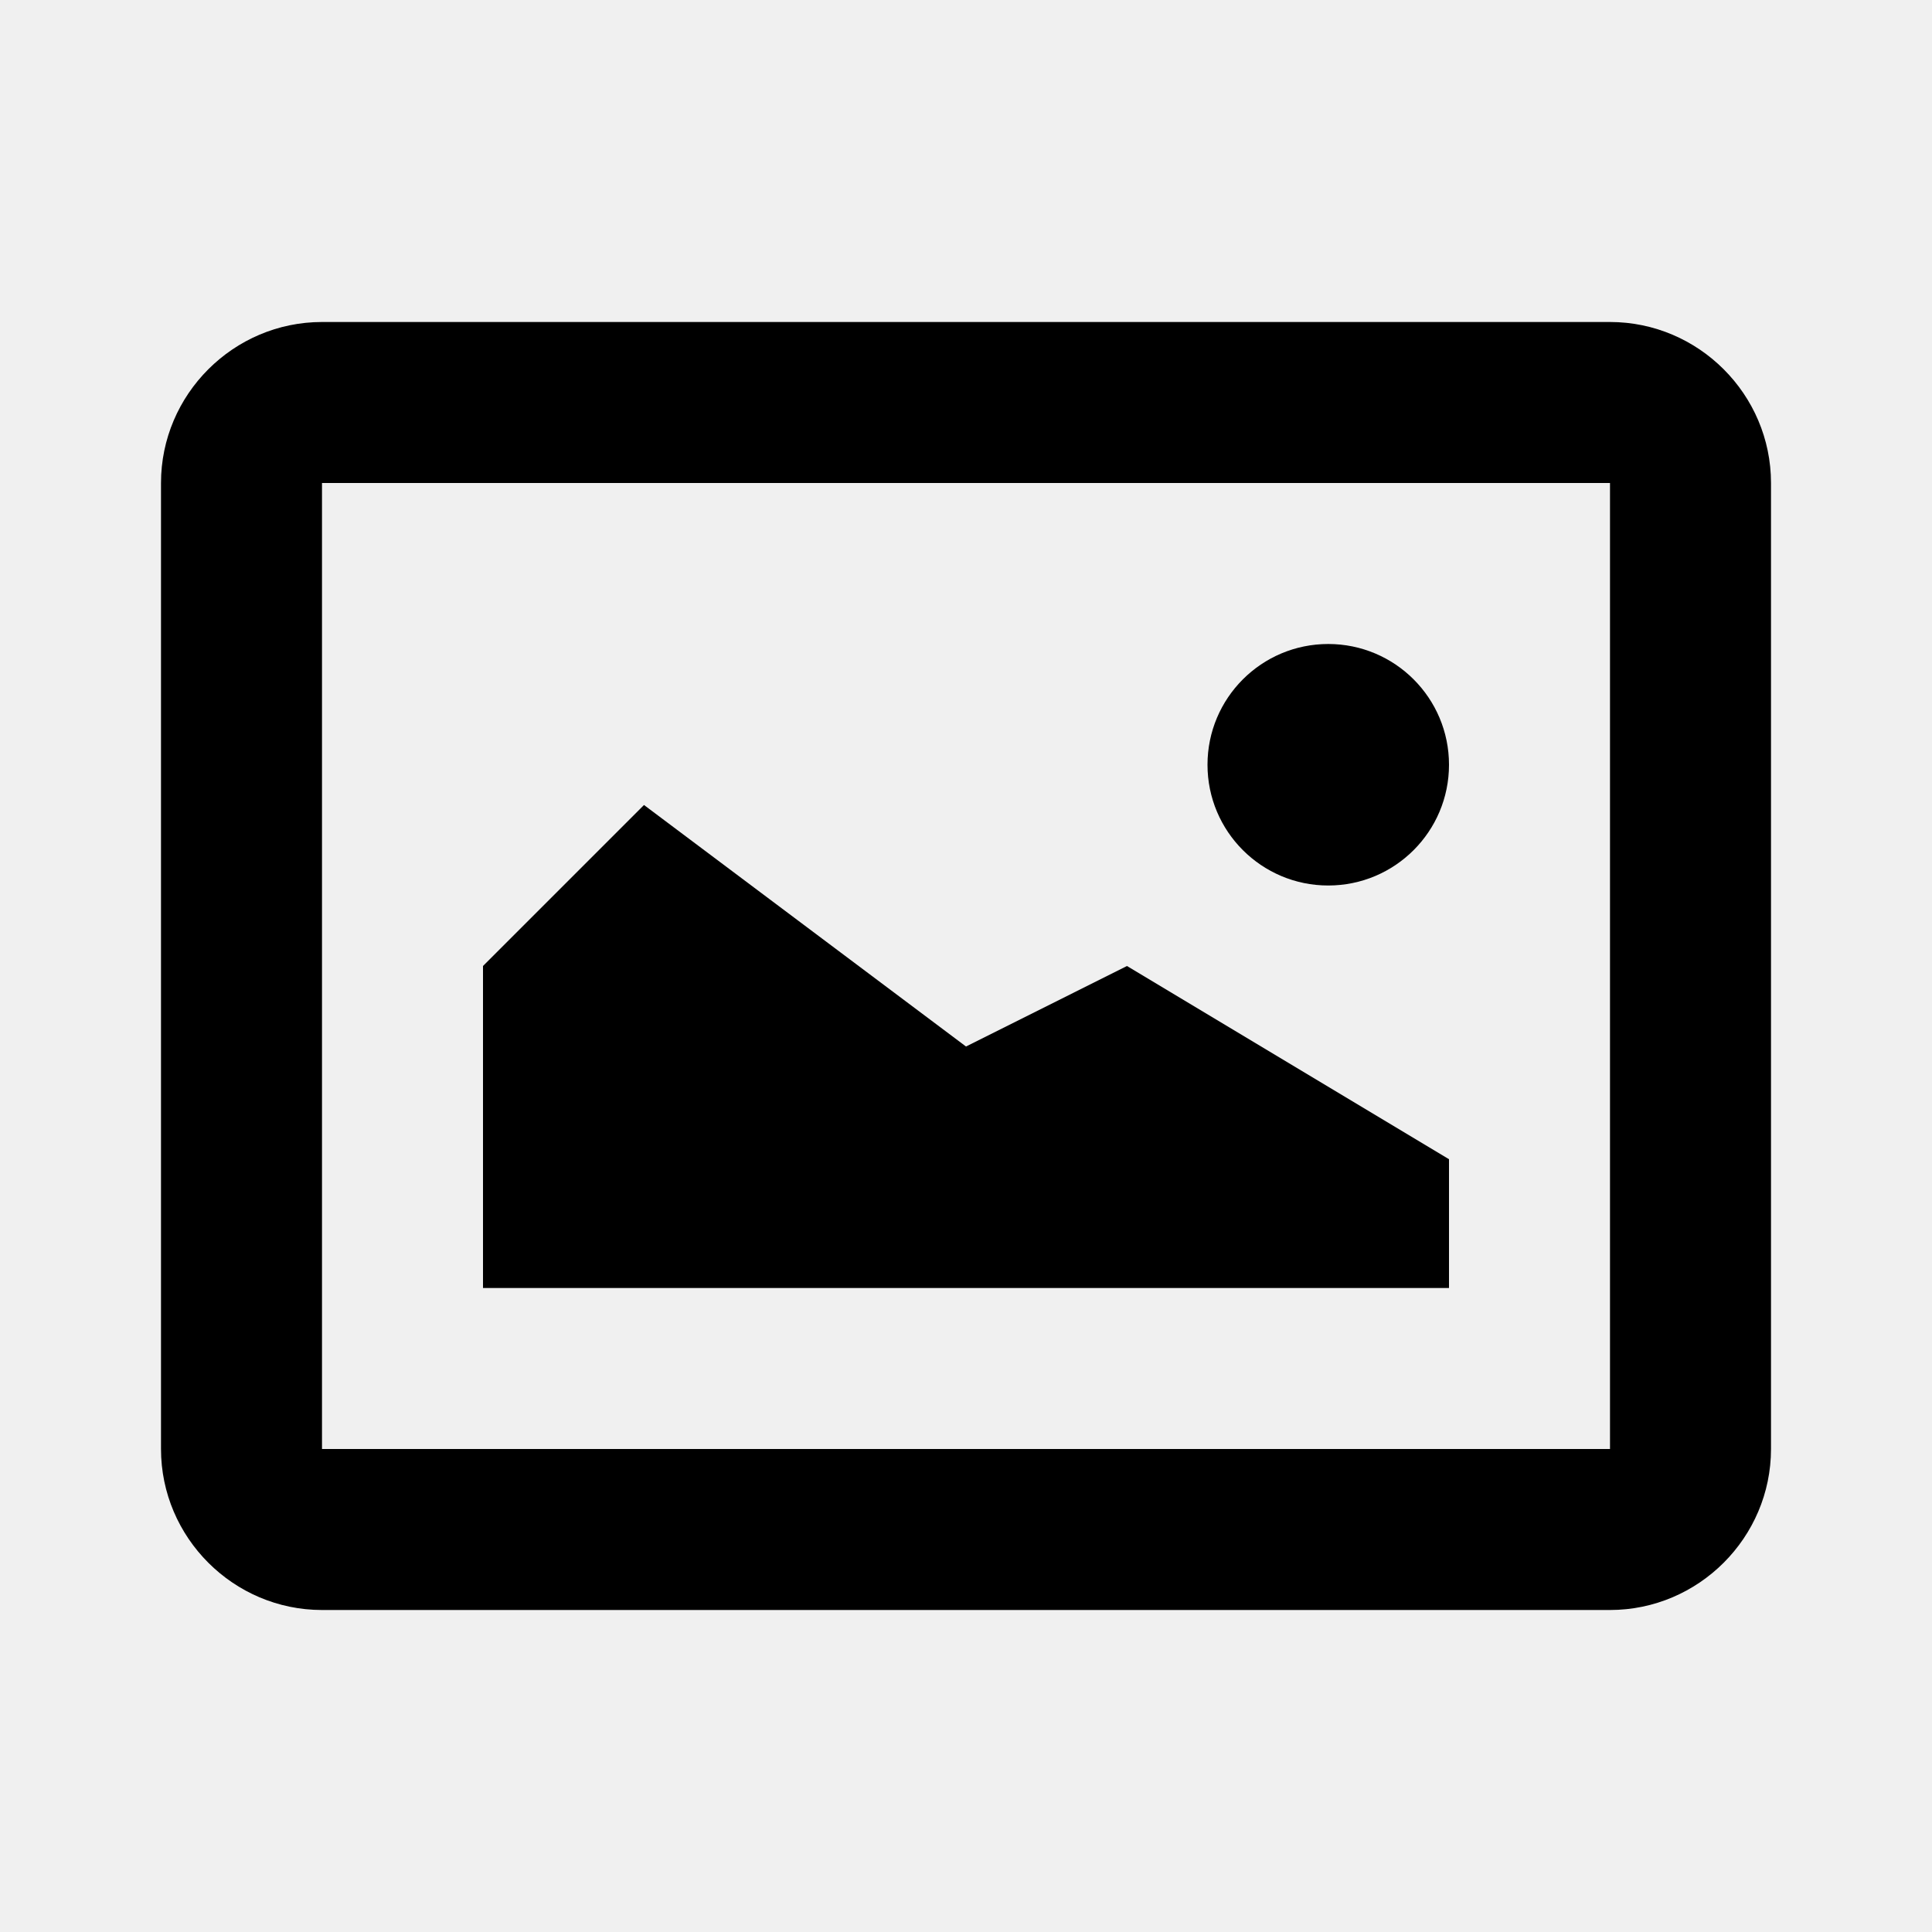
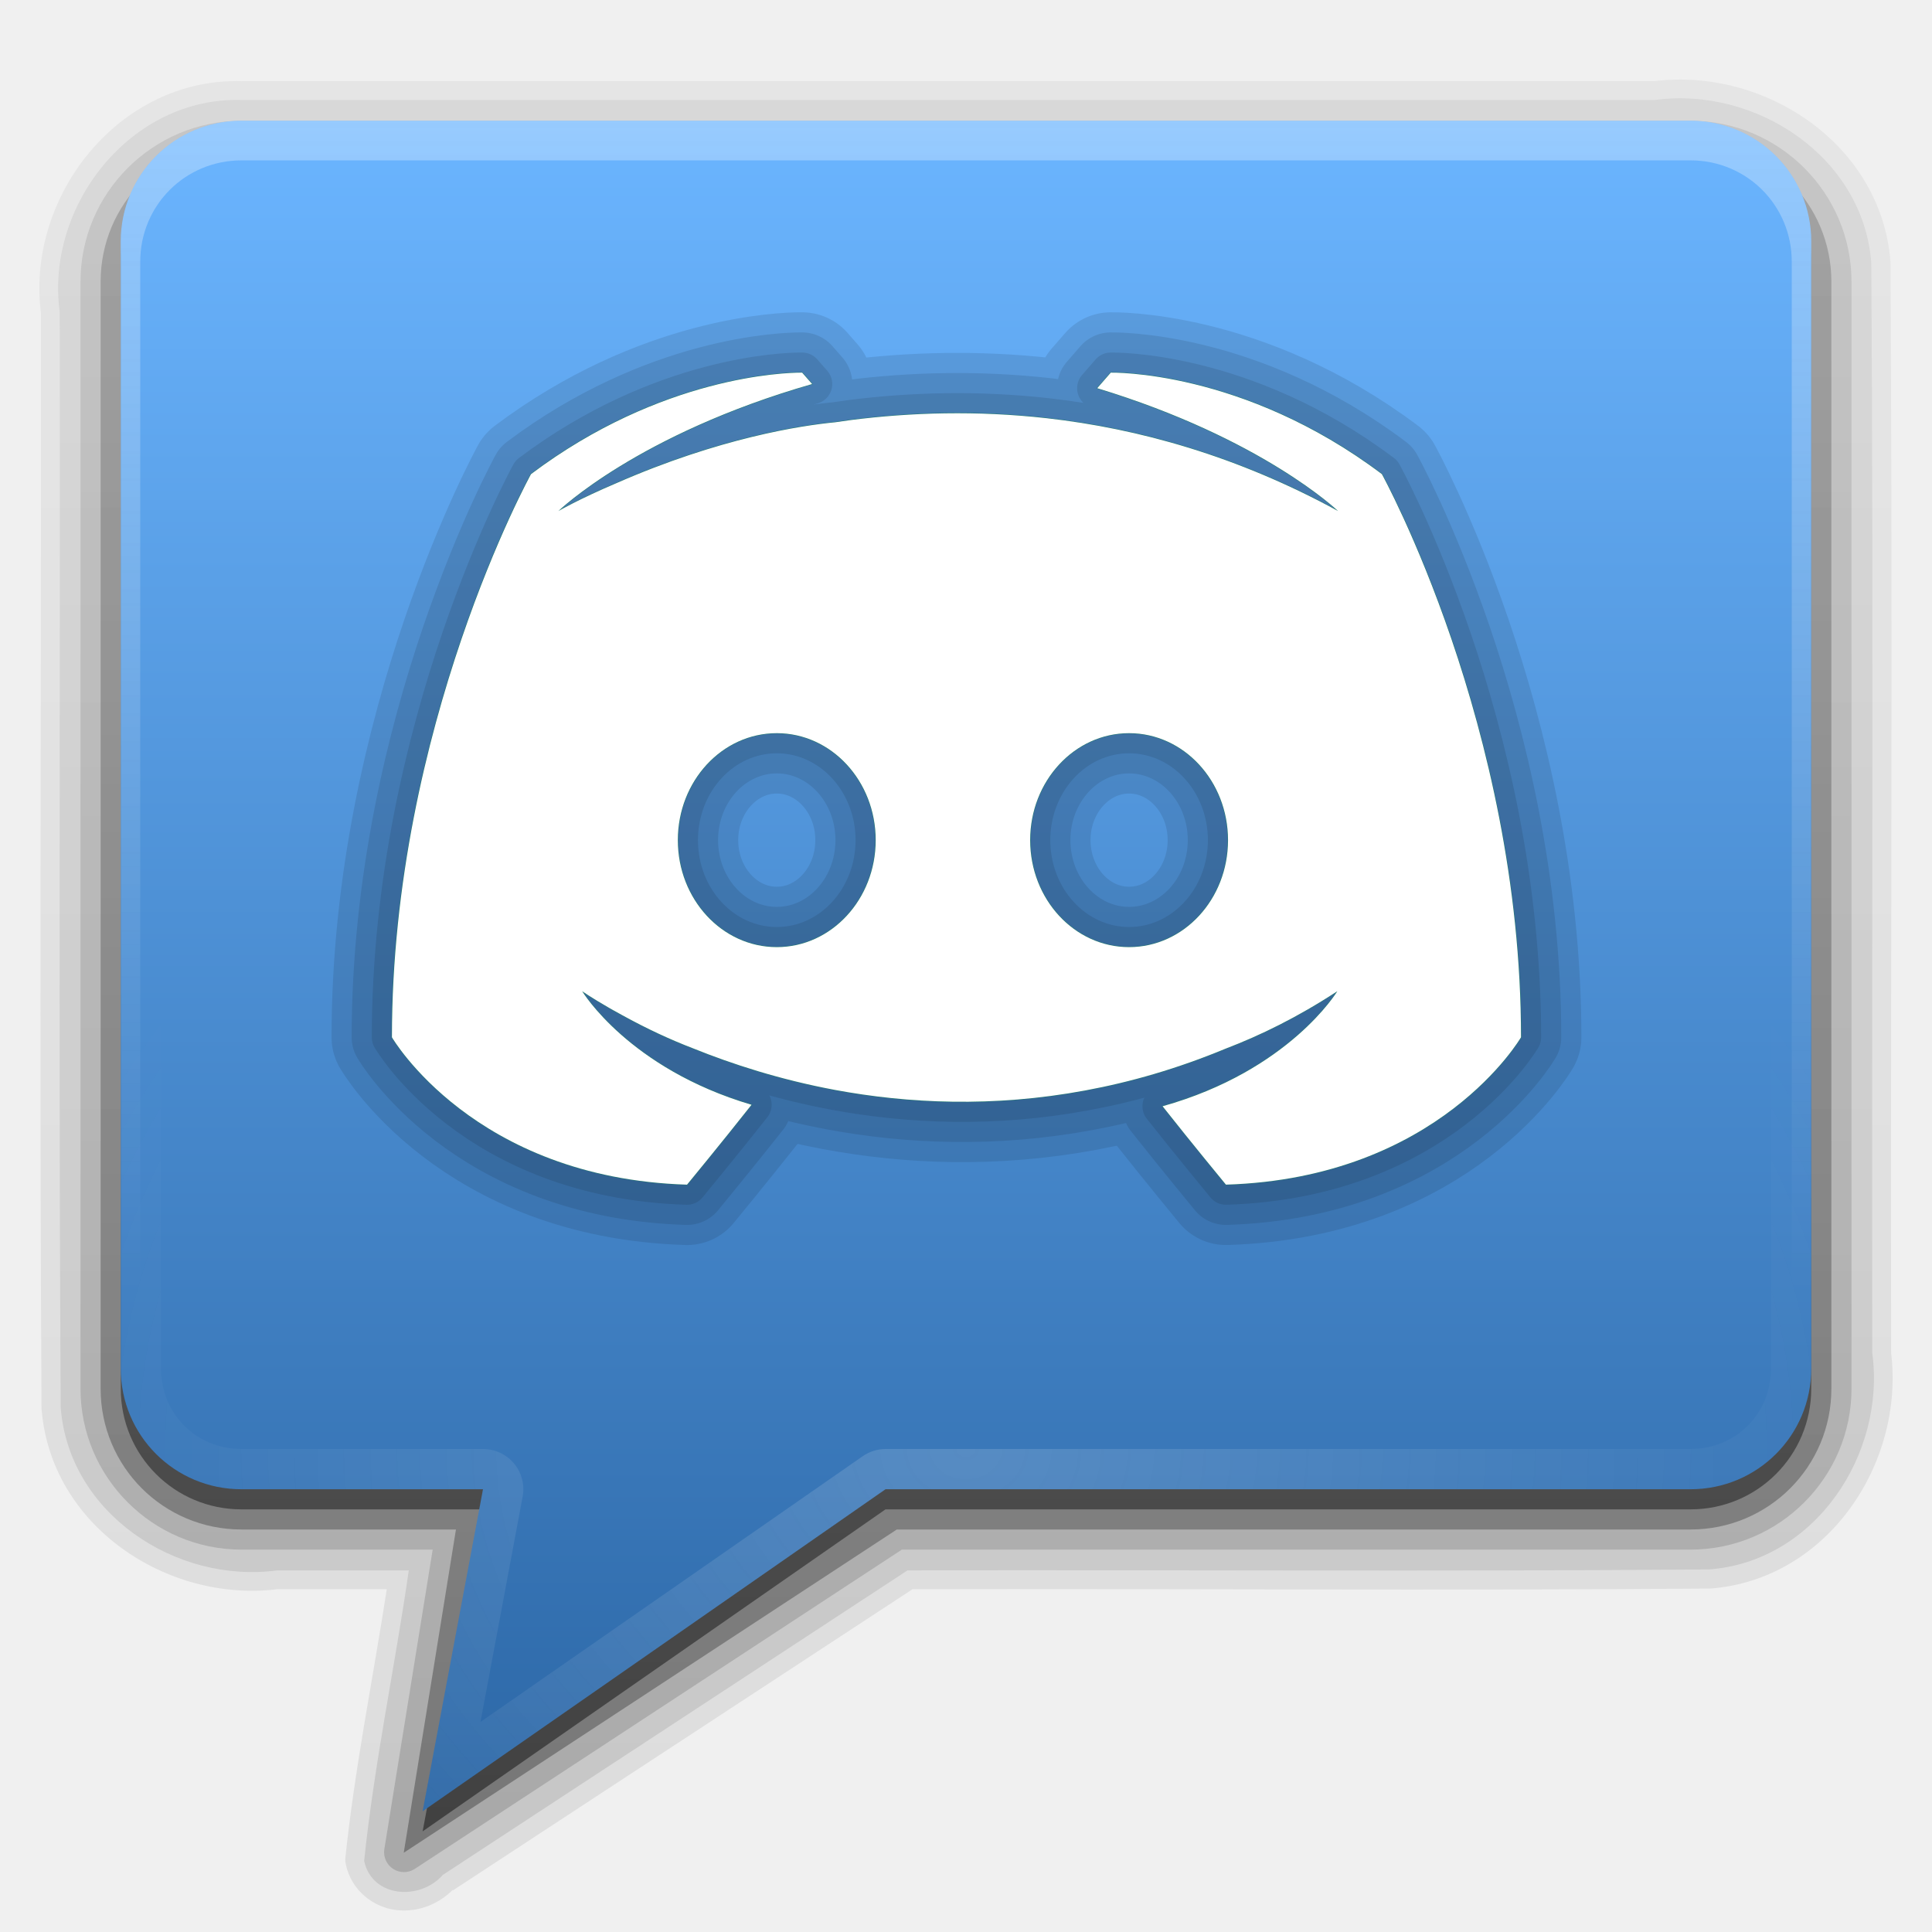
- <svg xmlns="http://www.w3.org/2000/svg" enable-background="new 0 0 24 24" id="Layer_1" version="1.0" viewBox="0 0 24 24" xml:space="preserve">
-   <g>
-     <path d="M20,6v12H4V6H20 M20,4H4C2.9,4,2,4.9,2,6v12c0,1.1,0.9,2,2,2h16c1.1,0,2-0.9,2-2V6C22,4.9,21.1,4,20,4L20,4z" />
+ <svg xmlns="http://www.w3.org/2000/svg" xmlns:xlink="http://www.w3.org/1999/xlink" id="svg2408" height="96" width="96" version="1.0">
+   <defs id="defs2410">
+     <linearGradient id="linearGradient4285">
+       <stop offset="0" style="stop-color:#fefefe;stop-opacity:1" id="stop4287" />
+       <stop offset="0.5" style="stop-color:#fefefe;stop-opacity:0.709" id="stop5732" />
+       <stop offset="1" style="stop-color:#fefefe;stop-opacity:0" id="stop4289" />
+     </linearGradient>
+     <linearGradient id="linearGradient4239">
+       <stop offset="0" style="stop-color:#e2f39e;stop-opacity:0" id="stop5734" />
+       <stop offset="0.3" style="stop-color:#e0f298;stop-opacity:0.291" id="stop5736" />
+       <stop offset="1" style="stop-color:#e0f297;stop-opacity:0.165" id="stop4243" />
+     </linearGradient>
+     <linearGradient gradientTransform="scale(1.005865,0.994169)" gradientUnits="userSpaceOnUse" id="ButtonShadow" y2="7.017" x2="45.448" y1="92.54" x1="45.448">
+       <stop offset="0" style="stop-color:#000000;stop-opacity:1" id="stop3750" />
+       <stop offset="1" style="stop-color:#000000;stop-opacity:0.588" id="stop3752" />
+     </linearGradient>
+     <linearGradient id="linearGradient3737">
+       <stop offset="0" style="stop-color:#fefefe;stop-opacity:1" id="stop3739" />
+       <stop offset="1" style="stop-color:#fefefe;stop-opacity:0" id="stop3741" />
+     </linearGradient>
+     <linearGradient id="linearGradient3700">
+       <stop offset="0" style="stop-color:#2276c5;stop-opacity:1" id="stop3702" />
+       <stop offset="1" style="stop-color:#68baf4;stop-opacity:1" id="stop3704" />
+     </linearGradient>
+     <filter id="filter3174" color-interpolation-filters="sRGB">
+       <feGaussianBlur stdDeviation="1.71" id="feGaussianBlur3176" />
+     </filter>
+     <linearGradient gradientUnits="userSpaceOnUse" xlink:href="#linearGradient3737" id="linearGradient3613" y2="138.661" x2="48" y1="20.221" x1="48" />
+     <clipPath id="clipPath3613">
+       <rect style="fill:#fefefe;fill-opacity:1;fill-rule:nonzero;stroke:none" id="rect3615" y="6" x="6" ry="6" rx="6" height="84" width="84" />
+     </clipPath>
+     <linearGradient gradientTransform="translate(-110,0)" gradientUnits="userSpaceOnUse" xlink:href="#linearGradient3700" id="linearGradient3151" y2="5.988" x2="48" y1="90" x1="48" />
+     <linearGradient gradientTransform="translate(-110,0)" gradientUnits="userSpaceOnUse" xlink:href="#linearGradient3737" id="linearGradient3153" y2="63.893" x2="36.357" y1="6" x1="36.357" />
+     <radialGradient gradientTransform="matrix(1.157313,0,0,0.9959077,-117.551,0.1971319)" gradientUnits="userSpaceOnUse" xlink:href="#linearGradient3737" id="radialGradient3155" fy="90.172" fx="48" r="42" cy="90.172" cx="48" />
+     <linearGradient gradientUnits="userSpaceOnUse" id="ButtonColor" y2="0.999" x2="10.32" y1="21" x1="10.32">
+       <stop offset="0" style="stop-color:#2c67a6;stop-opacity:1" id="stop3189" />
+       <stop offset="1" style="stop-color:#6bb5ff;stop-opacity:1" id="stop3191" />
+     </linearGradient>
+     <linearGradient gradientUnits="userSpaceOnUse" xlink:href="#ButtonColor" id="linearGradient3948" y2="5.988" x2="48" y1="90" x1="48" />
+     <linearGradient gradientUnits="userSpaceOnUse" xlink:href="#linearGradient3737" id="linearGradient3967" y2="64.215" x2="44" y1="6" x1="44" />
+     <radialGradient gradientTransform="matrix(1.142857,0,0,0.952381,-6.857143,3.428571)" gradientUnits="userSpaceOnUse" xlink:href="#linearGradient3737" id="radialGradient3982" fy="72" fx="48" r="42" cy="72" cx="48" />
+     <linearGradient gradientTransform="translate(0,1)" gradientUnits="userSpaceOnUse" xlink:href="#ButtonShadow" id="linearGradient3989" y2="5.988" x2="48" y1="90" x1="48" />
+     <linearGradient gradientTransform="translate(-1,1)" gradientUnits="userSpaceOnUse" xlink:href="#ButtonShadow" id="linearGradient4001" y2="5.988" x2="48" y1="90.868" x1="48" />
+     <linearGradient gradientTransform="translate(-1,1)" gradientUnits="userSpaceOnUse" xlink:href="#ButtonShadow" id="linearGradient4009" y2="5.988" x2="48" y1="90.868" x1="48" />
+     <linearGradient gradientTransform="translate(-1,1)" gradientUnits="userSpaceOnUse" xlink:href="#ButtonShadow" id="linearGradient4023" y2="5.988" x2="48" y1="90.868" x1="48" />
+     <linearGradient gradientTransform="translate(-1,1)" gradientUnits="userSpaceOnUse" xlink:href="#ButtonShadow" id="linearGradient4031" y2="5.988" x2="48" y1="90.868" x1="48" />
+     <filter id="filter4055" color-interpolation-filters="sRGB" height="1.388" width="1.388" y="-0.194" x="-0.194">
+       <feGaussianBlur stdDeviation="5.338" id="feGaussianBlur4057" />
+     </filter>
+     <radialGradient gradientTransform="matrix(0.5,0,0,0.5238095,12,17.79762)" gradientUnits="userSpaceOnUse" xlink:href="#linearGradient4285" id="radialGradient5730" fy="34.75" fx="24" r="42" cy="34.75" cx="24" />
+     <linearGradient gradientUnits="userSpaceOnUse" xlink:href="#linearGradient4239" id="linearGradient5770" y2="24" x2="96" y1="36" x1="44" />
+     <linearGradient gradientUnits="userSpaceOnUse" xlink:href="#linearGradient4239" id="linearGradient5774" y2="48" x2="96" y1="45" x1="42" />
+     <linearGradient gradientUnits="userSpaceOnUse" xlink:href="#linearGradient4239" id="linearGradient5776" y2="76" x2="82" y1="51" x1="36" />
+     <linearGradient gradientUnits="userSpaceOnUse" xlink:href="#linearGradient4239" id="linearGradient5778" y2="72" x2="48" y1="56" x1="32" />
+     <linearGradient gradientUnits="userSpaceOnUse" xlink:href="#linearGradient4239" id="linearGradient5780" y2="0" x2="8" y1="16.422" x1="11.469" />
+     <linearGradient gradientUnits="userSpaceOnUse" xlink:href="#linearGradient4239" id="linearGradient5782" y2="6" x2="39" y1="16" x1="32" />
+     <linearGradient gradientUnits="userSpaceOnUse" xlink:href="#linearGradient4239" id="linearGradient5784" y2="1" x2="70" y1="23" x1="42" />
+   </defs>
+   <g style="display:none" id="layer2">
+     <rect style="opacity:0.9;fill:url(#ButtonShadow);fill-opacity:1;fill-rule:nonzero;stroke:none;filter:url(#filter3174)" id="rect3745" y="7" x="5" ry="6" rx="6" height="85" width="86" />
  </g>
-   <polygon points="8,10 12,13 14,12 18,14.4 18,16 6,16 6,12 " />
-   <circle cx="16.5" cy="9.5" r="1.5" />
+   <g id="layer3">
+     <path style="opacity:0.08;fill:url(#linearGradient4031);fill-opacity:1;fill-rule:nonzero;stroke:none" id="path4029" d="m 12,4.031 c -6.07,-0.162 -10.691,5.69 -9.969,11.5 7.16e-5,0.042 -7.01e-5,0.083 0,0.125 0.03,18.086 -0.078,36.153 0.031,54.25 a 0.932,0.932 0 0 0 0,0.062 c 0.43,5.832 6.217,9.675 11.719,9 0.042,-0.005 0.083,0.006 0.125,0 l 5.312,0 c -0.68,4.429 -1.597,8.895 -2.062,13.406 a 0.932,0.932 0 0 0 0.031,0.281 c 0.28,1.294 1.372,2.109 2.469,2.25 1.024,0.132 2.066,-0.225 2.844,-1 l 0,0.031 22.844,-14.969 c 13.185,-0.029 26.363,0.077 39.562,-0.031 a 0.932,0.932 0 0 0 0.062,0 c 5.832,-0.43 9.675,-6.217 9,-11.719 -0.005,-0.042 0.006,-0.083 0,-0.125 -0.03,-18.002 0.078,-35.988 -0.031,-54 a 0.932,0.932 0 0 0 0,-0.062 c -0.43,-5.832 -6.217,-9.675 -11.719,-9 l -0.125,0 -70.062,0 -0.031,0 z" />
+     <path style="opacity:0.1;fill:url(#linearGradient4023);fill-opacity:1;fill-rule:nonzero;stroke:none" id="path4015" d="M 12,4.969 C 6.498,4.803 2.241,10.23 2.969,15.52 c 0.031,18.133 -0.062,36.269 0.047,54.399 0.389,5.28 5.73,8.791 10.758,8.112 2.18,0 4.359,0 6.539,0 -0.694,4.811 -1.723,9.637 -2.219,14.438 0.4,1.847 2.79,1.976 3.91,0.694 C 29.701,88.119 37.397,83.075 45.094,78.031 58.369,78 71.647,78.093 84.92,77.984 90.2,77.595 93.711,72.254 93.031,67.226 93,49.178 93.094,31.127 92.984,13.08 92.595,7.8 87.254,4.289 82.226,4.969 c -23.409,0 -46.818,0 -70.226,0 z" />
+     <path style="opacity:0.15;fill:url(#linearGradient4009);fill-opacity:1;fill-rule:nonzero;stroke:none" id="path4007" d="M 12,6 C 7.592,6 4,9.592 4,14 l 0,55 c 0,4.408 3.592,8 8,8 l 9.5,0 -2.406,14.906 a 0.987,0.987 0 0 0 1.5,0.969 L 44.812,77 84,77 c 4.408,0 8,-3.592 8,-8 L 92,14 C 92,9.592 88.408,6 84,6 L 12,6 z" />
+     <path style="opacity:0.3;fill:url(#linearGradient4001);fill-opacity:1;fill-rule:nonzero;stroke:none" id="rect3991" d="M 12,7 C 8.122,7 5,10.122 5,14 l 0,55 c 0,3.878 3.122,7 7,7 L 22.656,76 20.062,92.062 44.562,76 84,76 c 3.878,0 7,-3.122 7,-7 L 91,14 C 91,10.122 87.878,7 84,7 L 12,7 z" />
+     <path style="opacity:0.45;fill:url(#linearGradient3989);fill-opacity:1;fill-rule:nonzero;stroke:none" id="path3984" d="M 12,7 C 8.676,7 6,9.676 6,13 l 0,56 c 0,3.324 2.676,6 6,6 l 12,0 -3,16 23,-16 40,0 c 3.324,0 6,-2.676 6,-6 L 90,13 C 90,9.676 87.324,7 84,7 L 12,7 z" />
+   </g>
+   <g id="layer1">
+     <path style="fill:url(#linearGradient3948);fill-opacity:1;fill-rule:nonzero;stroke:none" id="rect2419" d="M 12,6 C 8.676,6 6,8.676 6,12 v 56 c 0,3.324 2.676,6 6,6 H 24 L 21,90 44,74 h 40 c 3.324,0 6,-2.676 6,-6 V 12 C 90,8.676 87.324,6 84,6 Z" />
+     <path style="opacity:0.3;fill:url(#linearGradient3967);fill-opacity:1;fill-rule:nonzero;stroke:none" id="path3953" d="M 12,6 C 8.676,6 6,8.676 6,12 v 56 c 0,2.909 2.042,5.317 4.781,5.875 C 8.579,73.337 6.969,71.378 6.969,69 V 13 C 6.969,10.203 9.203,7.969 12,7.969 h 72 c 2.797,0 5.031,2.234 5.031,5.031 v 56 c 0,2.378 -1.61,4.337 -3.812,4.875 C 87.958,73.317 90,70.909 90,68 V 12 C 90,8.676 87.324,6 84,6 Z M 24,74.031 21,90 43.969,74.031 A 0.981,0.981 0 0 0 43.438,74.188 l -21.031,14.625 2.562,-13.625 A 0.981,0.981 0 0 0 24,74.031 Z" />
+     <path style="opacity:0.15;fill:url(#radialGradient3982);fill-opacity:1;fill-rule:nonzero;stroke:none" id="path3969" d="M 12,6 C 8.676,6 6,8.676 6,12 v 56 c 0,3.324 2.676,6 6,6 H 24 L 21,90 44,74 h 40 c 3.324,0 6,-2.676 6,-6 V 12 C 90,8.676 87.324,6 84,6 Z m 0,2 h 72 c 2.251,0 4,1.749 4,4 v 56 c 0,2.251 -1.749,4 -4,4 H 44 a 1.999,1.999 0 0 0 -1.156,0.375 L 23.875,85.562 25.969,74.375 A 1.999,1.999 0 0 0 24,72 H 12 C 9.749,72 8,70.251 8,68 V 12 C 8,9.749 9.749,8 12,8 Z" />
+     <path id="rect825-3" d="m 39.783,18.517 c -0.745,9.81e-4 -6.911,0.161 -13.397,5.042 0,0 -6.911,12.529 -6.911,27.984 0,0 4.054,6.997 14.663,7.322 0,0 1.757,-2.133 3.205,-3.969 -6.108,-1.807 -8.416,-5.643 -8.416,-5.643 0,0 0.468,0.327 1.325,0.819 0.069,0.043 0.139,0.08 0.211,0.12 0.138,0.079 0.288,0.16 0.445,0.246 1.244,0.687 2.426,1.231 3.528,1.653 1.939,0.784 4.319,1.556 7.049,2.066 3.62,0.673 7.851,0.881 12.447,0.026 2.25,-0.416 4.584,-1.085 6.98,-2.081 1.685,-0.643 3.555,-1.549 5.54,-2.85 0,0 -2.376,3.947 -8.684,5.717 1.436,1.82 3.148,3.895 3.148,3.895 10.608,-0.325 14.662,-7.322 14.662,-7.322 0,-15.455 -6.914,-27.984 -6.914,-27.984 -6.915,-5.206 -13.471,-5.041 -13.471,-5.041 l -0.672,0.772 c 8.193,2.486 11.967,6.104 11.967,6.104 -4.994,-2.73 -9.909,-4.096 -14.47,-4.611 -3.482,-0.391 -6.761,-0.287 -9.713,0.087 -0.273,0.035 -0.537,0.076 -0.807,0.114 -1.681,0.162 -5.743,0.772 -10.9,3.038 -1.819,0.774 -2.852,1.372 -2.852,1.372 0,0 3.943,-3.825 12.608,-6.311 l -0.495,-0.565 c 0,0 -0.026,-6.72e-4 -0.075,-5.81e-4 z m -1.184,17.914 c 2.714,0 4.914,2.38 4.914,5.315 0,2.937 -2.2,5.316 -4.914,5.316 -2.718,0 -4.918,-2.379 -4.918,-5.316 0,-2.935 2.2,-5.315 4.918,-5.315 z m 17.503,0 c 2.718,0 4.918,2.38 4.918,5.315 0,2.937 -2.2,5.316 -4.918,5.316 -2.714,0 -4.914,-2.379 -4.914,-5.316 0,-2.935 2.2,-5.315 4.914,-5.315 z" style="opacity:0.1;fill:#000000;fill-opacity:1;stroke:#000000;stroke-width:2;stroke-linejoin:round;stroke-miterlimit:4;stroke-dasharray:none;stroke-dashoffset:0;stroke-opacity:1;paint-order:stroke fill markers" />
+     <path id="rect825-3-6" d="m 39.783,18.517 c -0.745,9.81e-4 -6.911,0.161 -13.397,5.042 0,0 -6.911,12.529 -6.911,27.984 0,0 4.054,6.997 14.663,7.322 0,0 1.757,-2.133 3.205,-3.969 -6.108,-1.807 -8.416,-5.643 -8.416,-5.643 0,0 0.468,0.327 1.325,0.819 0.069,0.043 0.139,0.08 0.211,0.12 0.138,0.079 0.288,0.16 0.445,0.246 1.244,0.687 2.426,1.231 3.528,1.653 1.939,0.784 4.319,1.556 7.049,2.066 3.62,0.673 7.851,0.881 12.447,0.026 2.25,-0.416 4.584,-1.085 6.98,-2.081 1.685,-0.643 3.555,-1.549 5.54,-2.85 0,0 -2.376,3.947 -8.684,5.717 1.436,1.82 3.148,3.895 3.148,3.895 10.608,-0.325 14.662,-7.322 14.662,-7.322 0,-15.455 -6.914,-27.984 -6.914,-27.984 -6.915,-5.206 -13.471,-5.041 -13.471,-5.041 l -0.672,0.772 c 8.193,2.486 11.967,6.104 11.967,6.104 -4.994,-2.73 -9.909,-4.096 -14.47,-4.611 -3.482,-0.391 -6.761,-0.287 -9.713,0.087 -0.273,0.035 -0.537,0.076 -0.807,0.114 -1.681,0.162 -5.743,0.772 -10.9,3.038 -1.819,0.774 -2.852,1.372 -2.852,1.372 0,0 3.943,-3.825 12.608,-6.311 l -0.495,-0.565 c 0,0 -0.026,-6.72e-4 -0.075,-5.81e-4 z m -1.184,17.914 c 2.714,0 4.914,2.38 4.914,5.315 0,2.937 -2.2,5.316 -4.914,5.316 -2.718,0 -4.918,-2.379 -4.918,-5.316 0,-2.935 2.2,-5.315 4.918,-5.315 z m 17.503,0 c 2.718,0 4.918,2.38 4.918,5.315 0,2.937 -2.2,5.316 -4.918,5.316 -2.714,0 -4.914,-2.379 -4.914,-5.316 0,-2.935 2.2,-5.315 4.914,-5.315 z" style="opacity:0.1;fill:#000000;fill-opacity:1;stroke:#000000;stroke-width:4;stroke-linejoin:round;stroke-miterlimit:4;stroke-dasharray:none;stroke-dashoffset:0;stroke-opacity:1;paint-order:stroke fill markers" />
+     <path id="rect825-3-6-7" d="m 39.783,18.517 c -0.745,9.81e-4 -6.911,0.161 -13.397,5.042 0,0 -6.911,12.529 -6.911,27.984 0,0 4.054,6.997 14.663,7.322 0,0 1.757,-2.133 3.205,-3.969 -6.108,-1.807 -8.416,-5.643 -8.416,-5.643 0,0 0.468,0.327 1.325,0.819 0.069,0.043 0.139,0.08 0.211,0.12 0.138,0.079 0.288,0.16 0.445,0.246 1.244,0.687 2.426,1.231 3.528,1.653 1.939,0.784 4.319,1.556 7.049,2.066 3.62,0.673 7.851,0.881 12.447,0.026 2.25,-0.416 4.584,-1.085 6.98,-2.081 1.685,-0.643 3.555,-1.549 5.54,-2.85 0,0 -2.376,3.947 -8.684,5.717 1.436,1.82 3.148,3.895 3.148,3.895 10.608,-0.325 14.662,-7.322 14.662,-7.322 0,-15.455 -6.914,-27.984 -6.914,-27.984 C 61.749,18.353 55.192,18.518 55.192,18.518 L 54.52,19.29 c 8.193,2.486 11.967,6.104 11.967,6.104 -4.994,-2.73 -9.909,-4.096 -14.47,-4.611 -3.482,-0.391 -6.761,-0.287 -9.713,0.087 -0.273,0.035 -0.537,0.076 -0.807,0.114 -1.681,0.162 -5.743,0.772 -10.9,3.038 -1.819,0.774 -2.852,1.372 -2.852,1.372 0,0 3.943,-3.825 12.608,-6.311 l -0.495,-0.565 c 0,0 -0.026,-6.72e-4 -0.075,-5.81e-4 z m -1.184,17.914 c 2.714,0 4.914,2.38 4.914,5.315 0,2.937 -2.2,5.316 -4.914,5.316 -2.718,0 -4.918,-2.379 -4.918,-5.316 0,-2.935 2.2,-5.315 4.918,-5.315 z m 17.503,0 c 2.718,0 4.918,2.38 4.918,5.315 0,2.937 -2.2,5.316 -4.918,5.316 -2.714,0 -4.914,-2.379 -4.914,-5.316 0,-2.935 2.2,-5.315 4.914,-5.315 z" style="opacity:0.1;fill:#000000;fill-opacity:1;stroke:#000000;stroke-width:6;stroke-linejoin:round;stroke-miterlimit:4;stroke-dasharray:none;stroke-dashoffset:0;stroke-opacity:1;paint-order:stroke fill markers" />
+     <path id="rect825" d="m 39.783,18.517 c -0.745,9.81e-4 -6.911,0.161 -13.397,5.042 0,0 -6.911,12.529 -6.911,27.984 0,0 4.054,6.997 14.663,7.322 0,0 1.757,-2.133 3.205,-3.969 -6.108,-1.807 -8.416,-5.643 -8.416,-5.643 0,0 0.468,0.327 1.325,0.819 0.069,0.043 0.139,0.08 0.211,0.12 0.138,0.079 0.288,0.16 0.445,0.246 1.244,0.687 2.426,1.231 3.528,1.653 1.939,0.784 4.319,1.556 7.049,2.066 3.62,0.673 7.851,0.881 12.447,0.026 2.25,-0.416 4.584,-1.085 6.98,-2.081 1.685,-0.643 3.555,-1.549 5.54,-2.85 0,0 -2.376,3.947 -8.684,5.717 1.436,1.82 3.148,3.895 3.148,3.895 10.608,-0.325 14.662,-7.322 14.662,-7.322 0,-15.455 -6.914,-27.984 -6.914,-27.984 -6.915,-5.206 -13.471,-5.041 -13.471,-5.041 l -0.672,0.772 c 8.193,2.486 11.967,6.104 11.967,6.104 -4.994,-2.73 -9.909,-4.096 -14.47,-4.611 -3.482,-0.391 -6.761,-0.287 -9.713,0.087 -0.273,0.035 -0.537,0.076 -0.807,0.114 -1.681,0.162 -5.743,0.772 -10.9,3.038 -1.819,0.774 -2.852,1.372 -2.852,1.372 0,0 3.943,-3.825 12.608,-6.311 l -0.495,-0.565 c 0,0 -0.026,-6.72e-4 -0.075,-5.81e-4 z m -1.184,17.914 c 2.714,0 4.914,2.38 4.914,5.315 0,2.937 -2.2,5.316 -4.914,5.316 -2.718,0 -4.918,-2.379 -4.918,-5.316 0,-2.935 2.2,-5.315 4.918,-5.315 z m 17.503,0 c 2.718,0 4.918,2.38 4.918,5.315 0,2.937 -2.2,5.316 -4.918,5.316 -2.714,0 -4.914,-2.379 -4.914,-5.316 0,-2.935 2.2,-5.315 4.914,-5.315 z" style="opacity:1;fill:#ffffff;fill-opacity:1;stroke:#207c69;stroke-width:0.039;stroke-linejoin:round;stroke-miterlimit:4;stroke-dasharray:none;stroke-dashoffset:0;stroke-opacity:1;paint-order:stroke fill markers" />
+   </g>
+   <g id="layer4" />
</svg>
